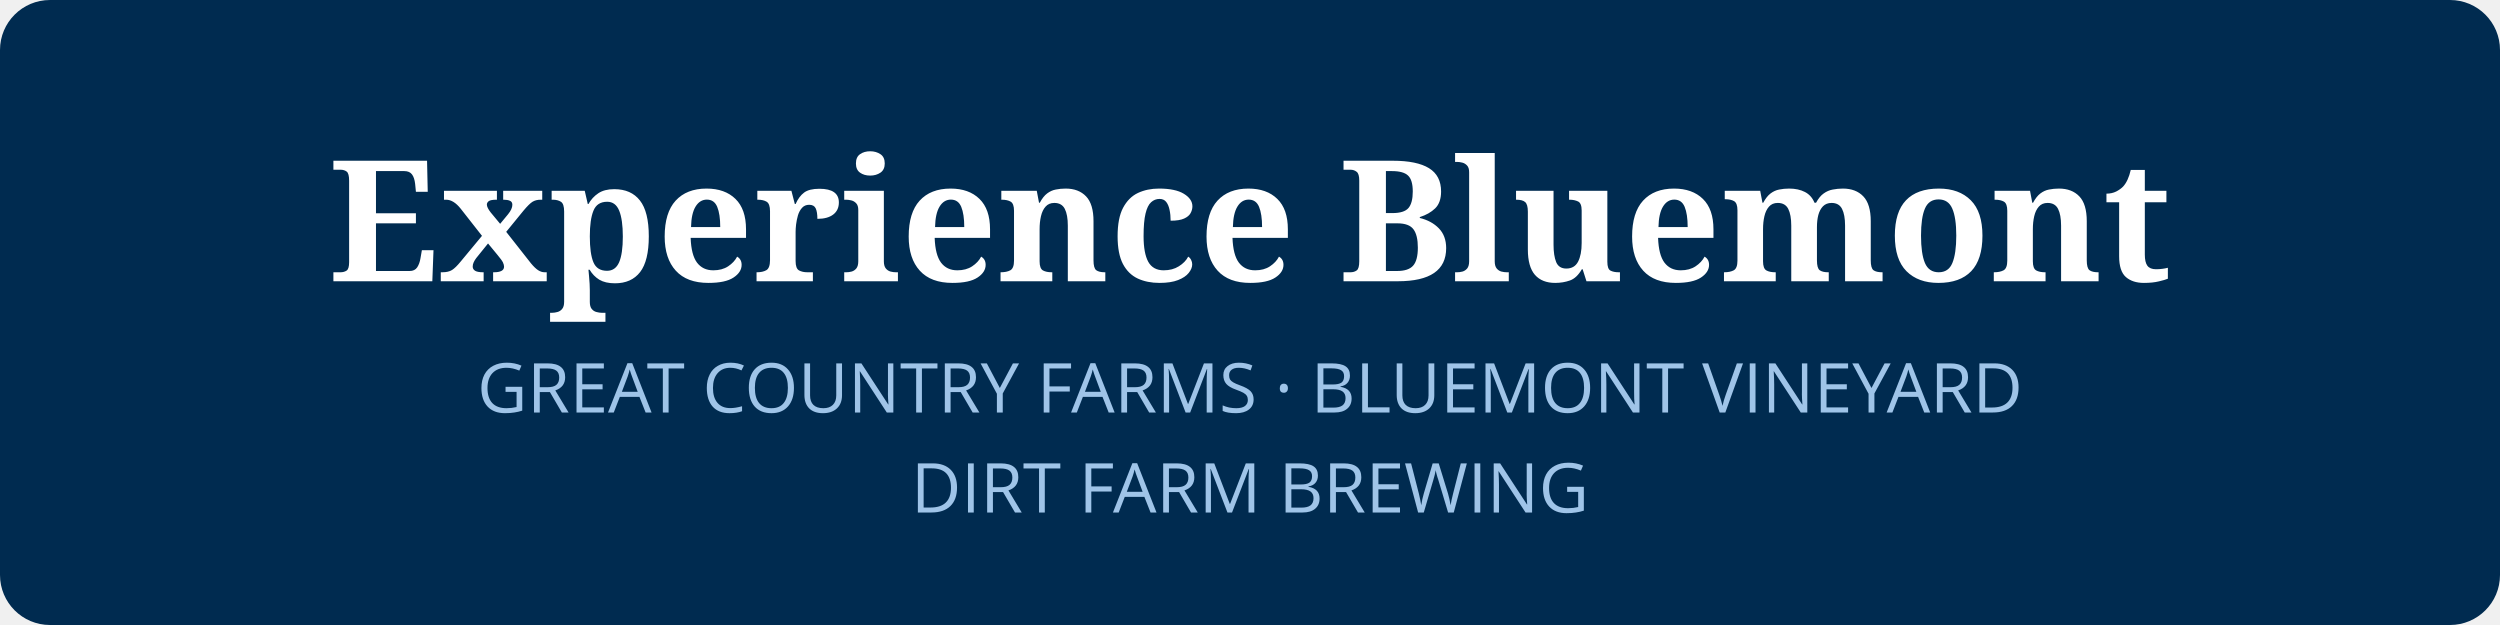
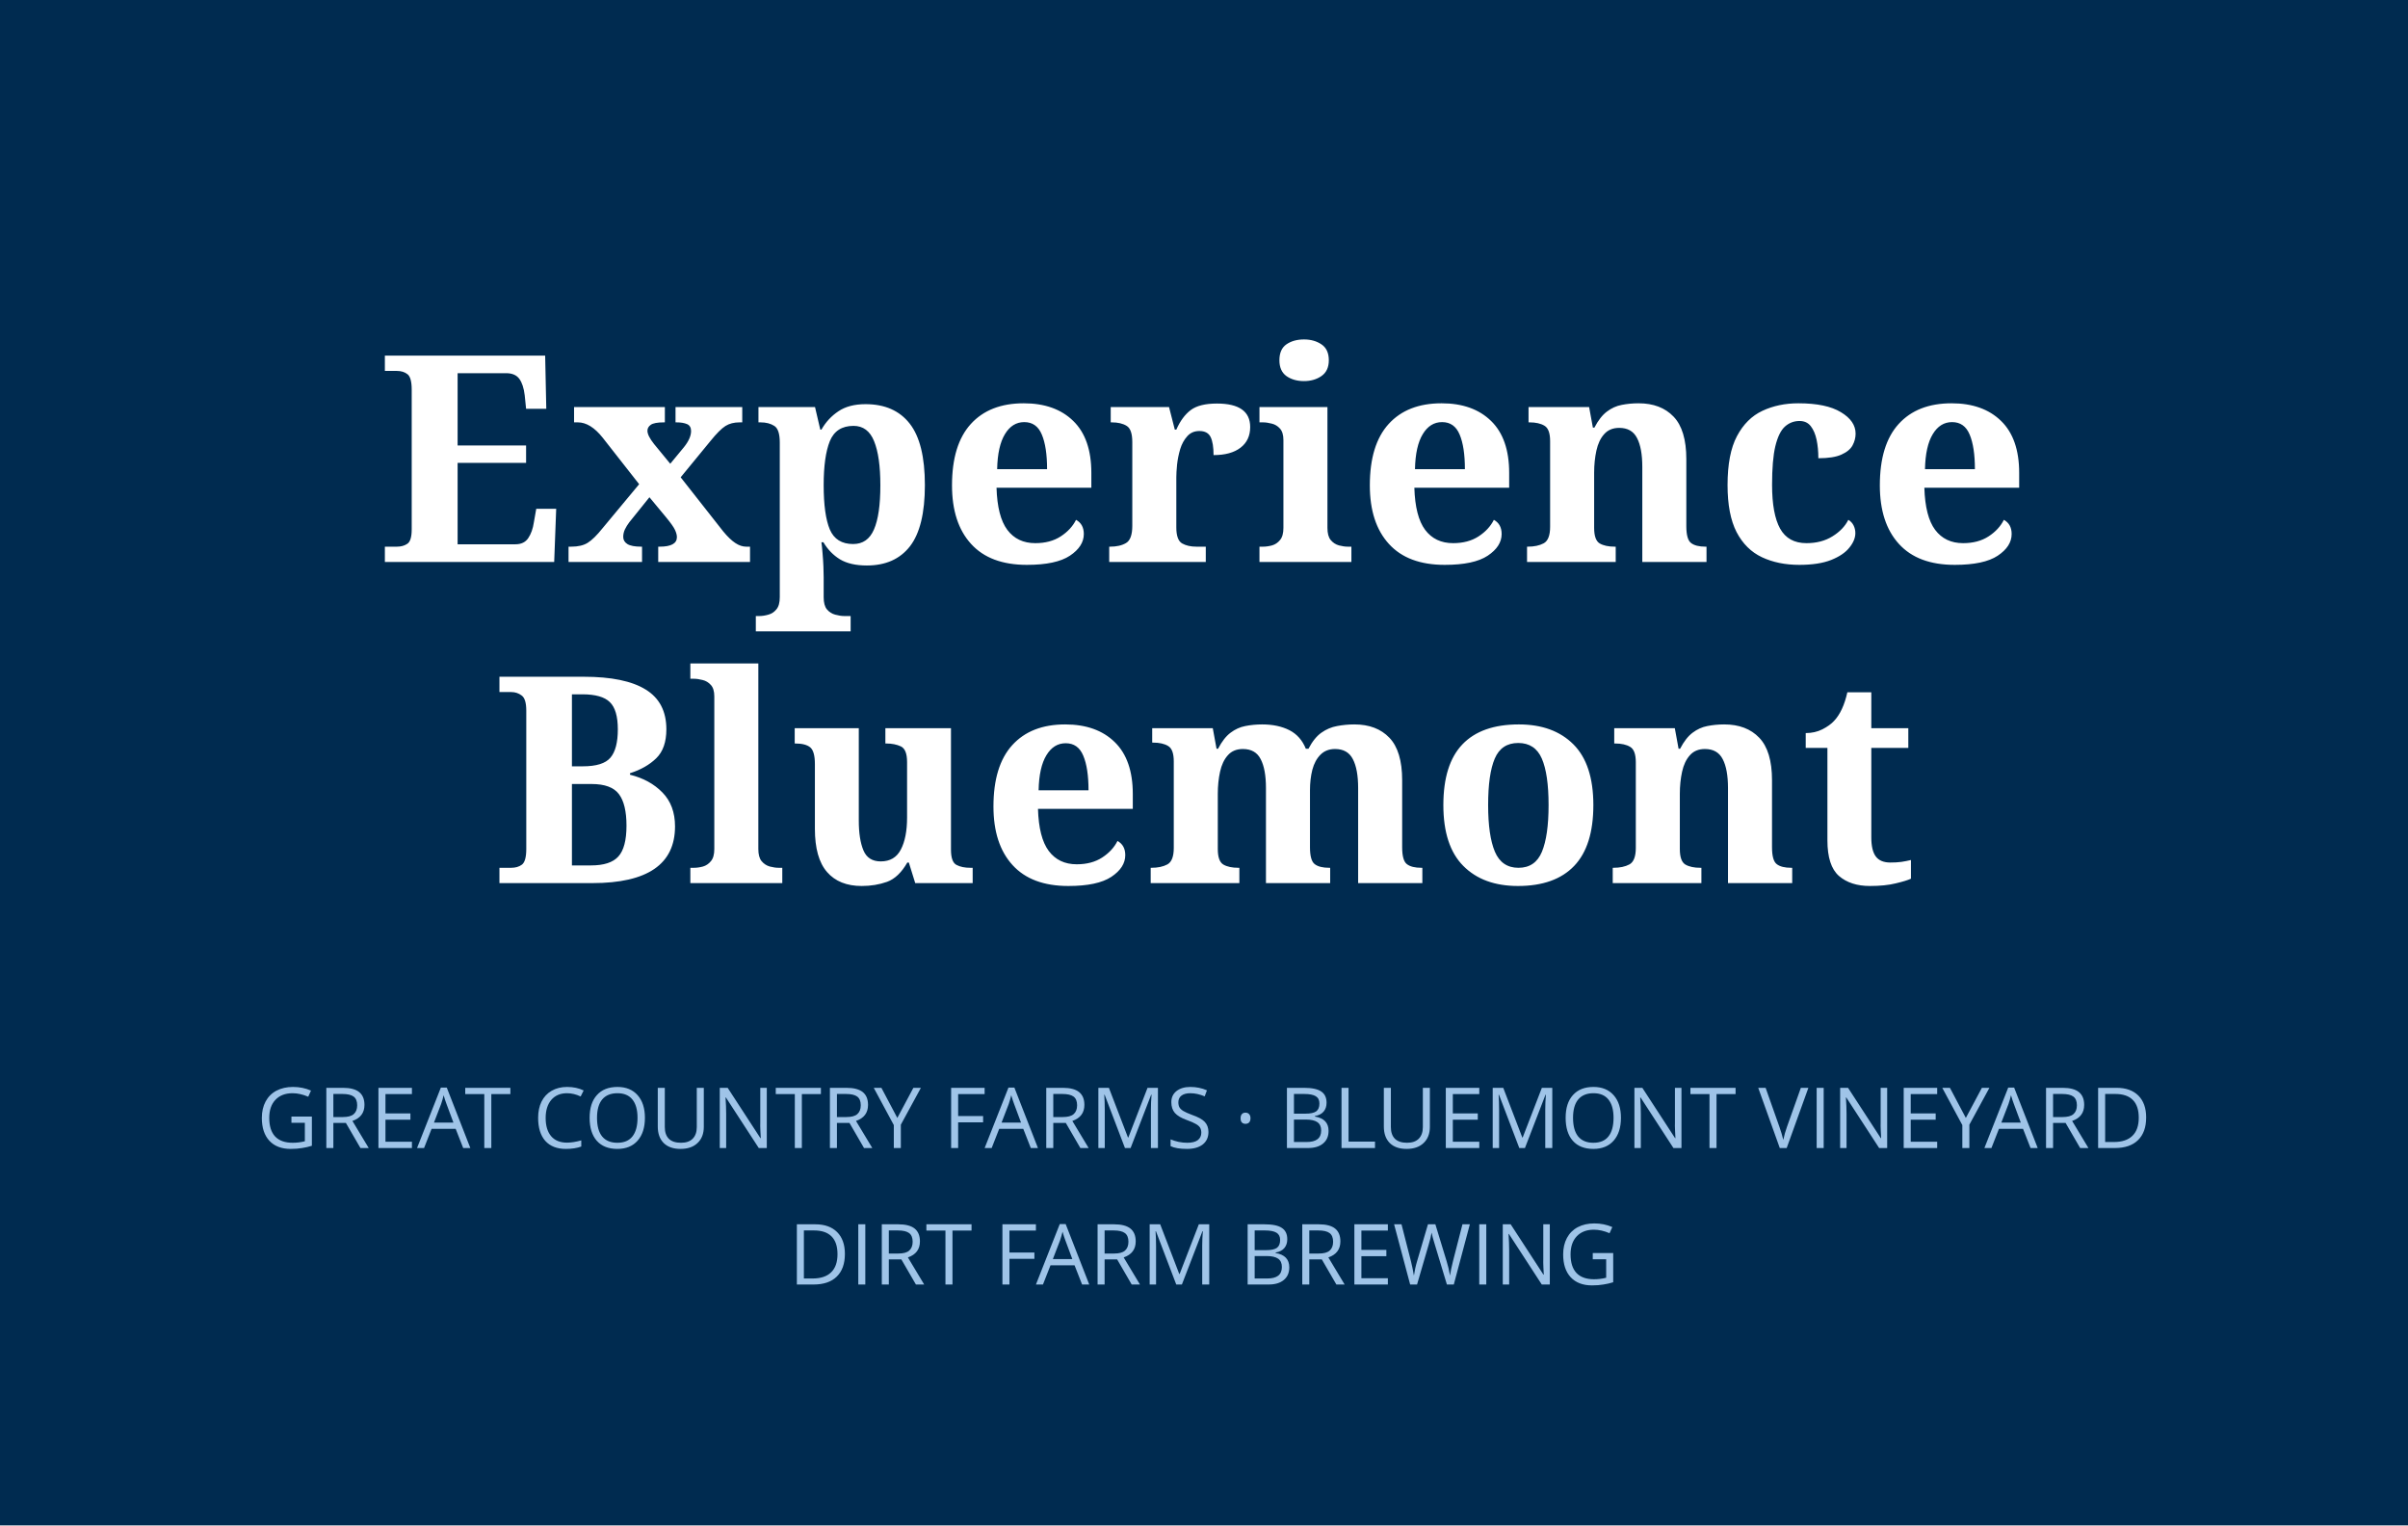
- <svg xmlns="http://www.w3.org/2000/svg" viewBox="0 0 400 100" width="400" height="100" role="img" aria-label="Experience Bluemont — Great Country Farms, Bluemont Vineyard and Dirt Farm Brewing">
-   <rect width="400" height="100" fill="#002B50" rx="8" />
-   <text x="200" y="45" text-anchor="middle" font-family="Georgia, serif" font-size="27" font-weight="bold" fill="white">Experience Bluemont</text>
-   <text x="200" y="66" text-anchor="middle" font-family="'Open Sans', Arial, sans-serif" font-size="11" fill="#9fc4e8">GREAT COUNTRY FARMS · BLUEMONT VINEYARD</text>
-   <text x="200" y="82" text-anchor="middle" font-family="'Open Sans', Arial, sans-serif" font-size="11" fill="#9fc4e8">DIRT FARM BREWING</text>
+ <svg xmlns="http://www.w3.org/2000/svg" viewBox="0 0 300 190" width="300" height="190" role="img" aria-label="Experience Bluemont — Great Country Farms, Bluemont Vineyard and Dirt Farm Brewing">
+   <rect width="300" height="190" fill="#002B50" />
+   <text x="150" y="70" text-anchor="middle" font-family="Georgia, serif" font-size="36" font-weight="bold" fill="white">Experience</text>
+   <text x="150" y="110" text-anchor="middle" font-family="Georgia, serif" font-size="36" font-weight="bold" fill="white">Bluemont</text>
+   <text x="150" y="143" text-anchor="middle" font-family="'Open Sans', Arial, sans-serif" font-size="10.5" fill="#9fc4e8">GREAT COUNTRY FARMS · BLUEMONT VINEYARD</text>
+   <text x="150" y="160" text-anchor="middle" font-family="'Open Sans', Arial, sans-serif" font-size="10.5" fill="#9fc4e8">DIRT FARM BREWING</text>
</svg>
